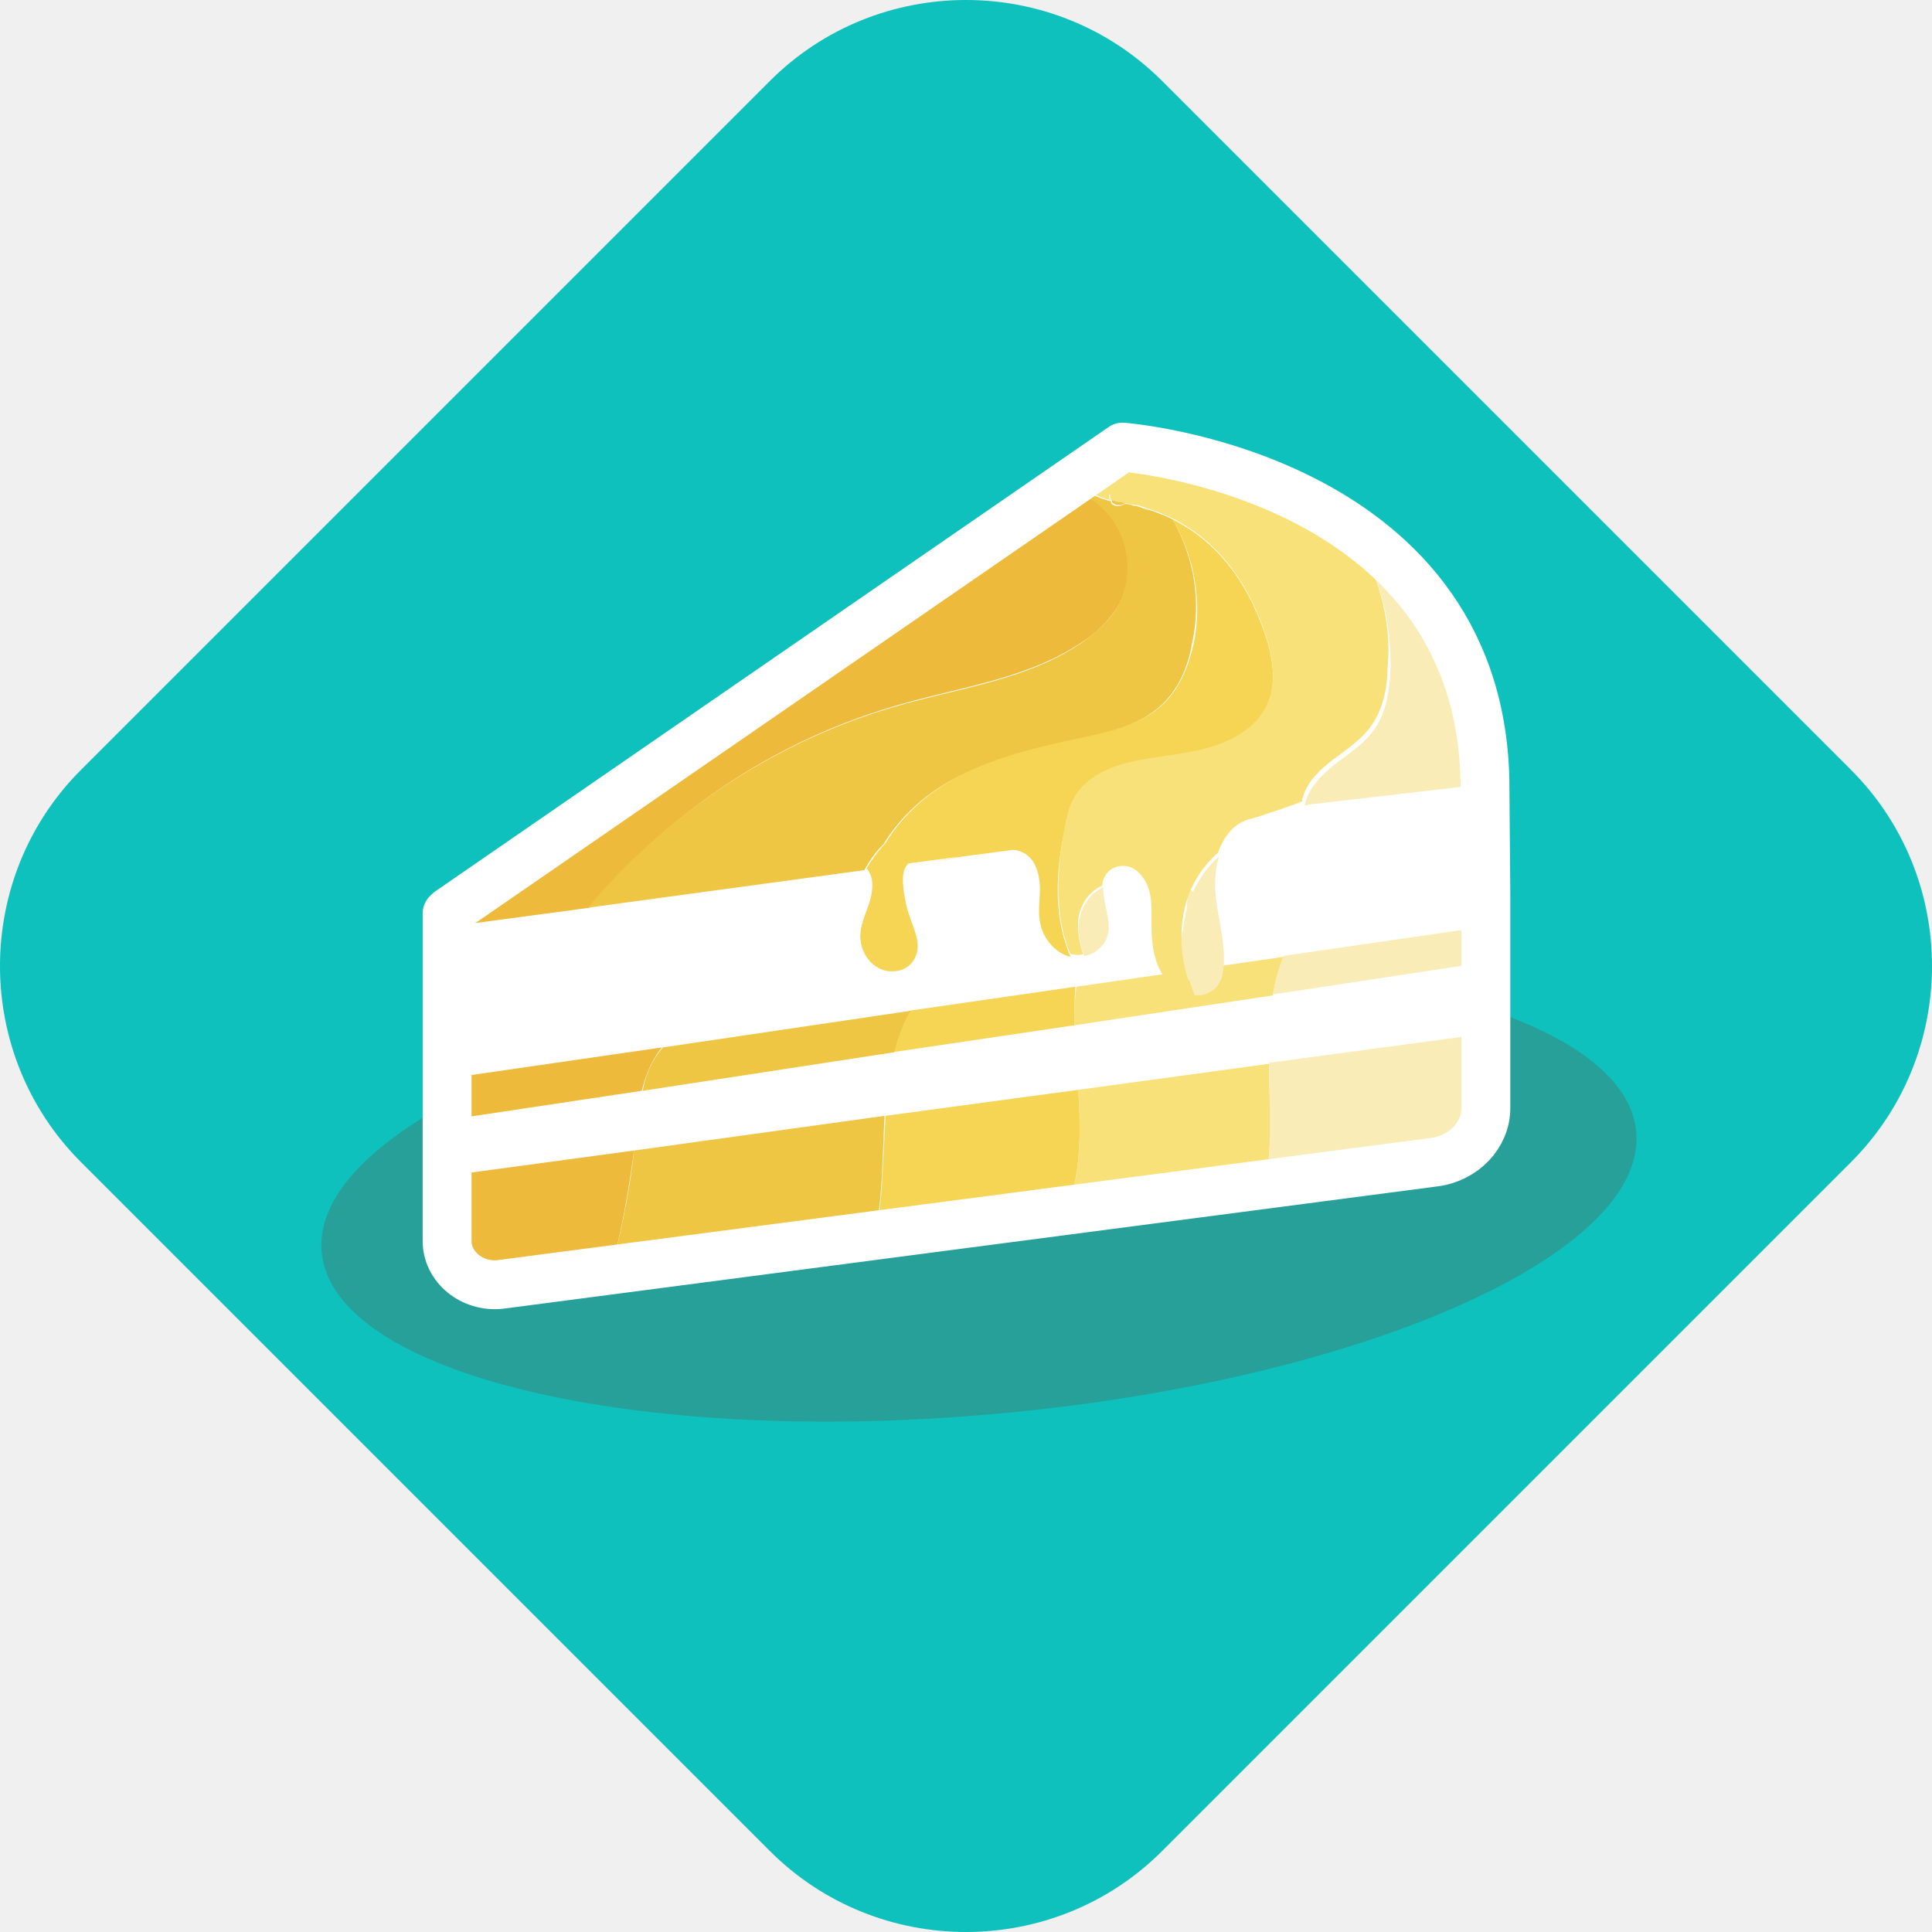
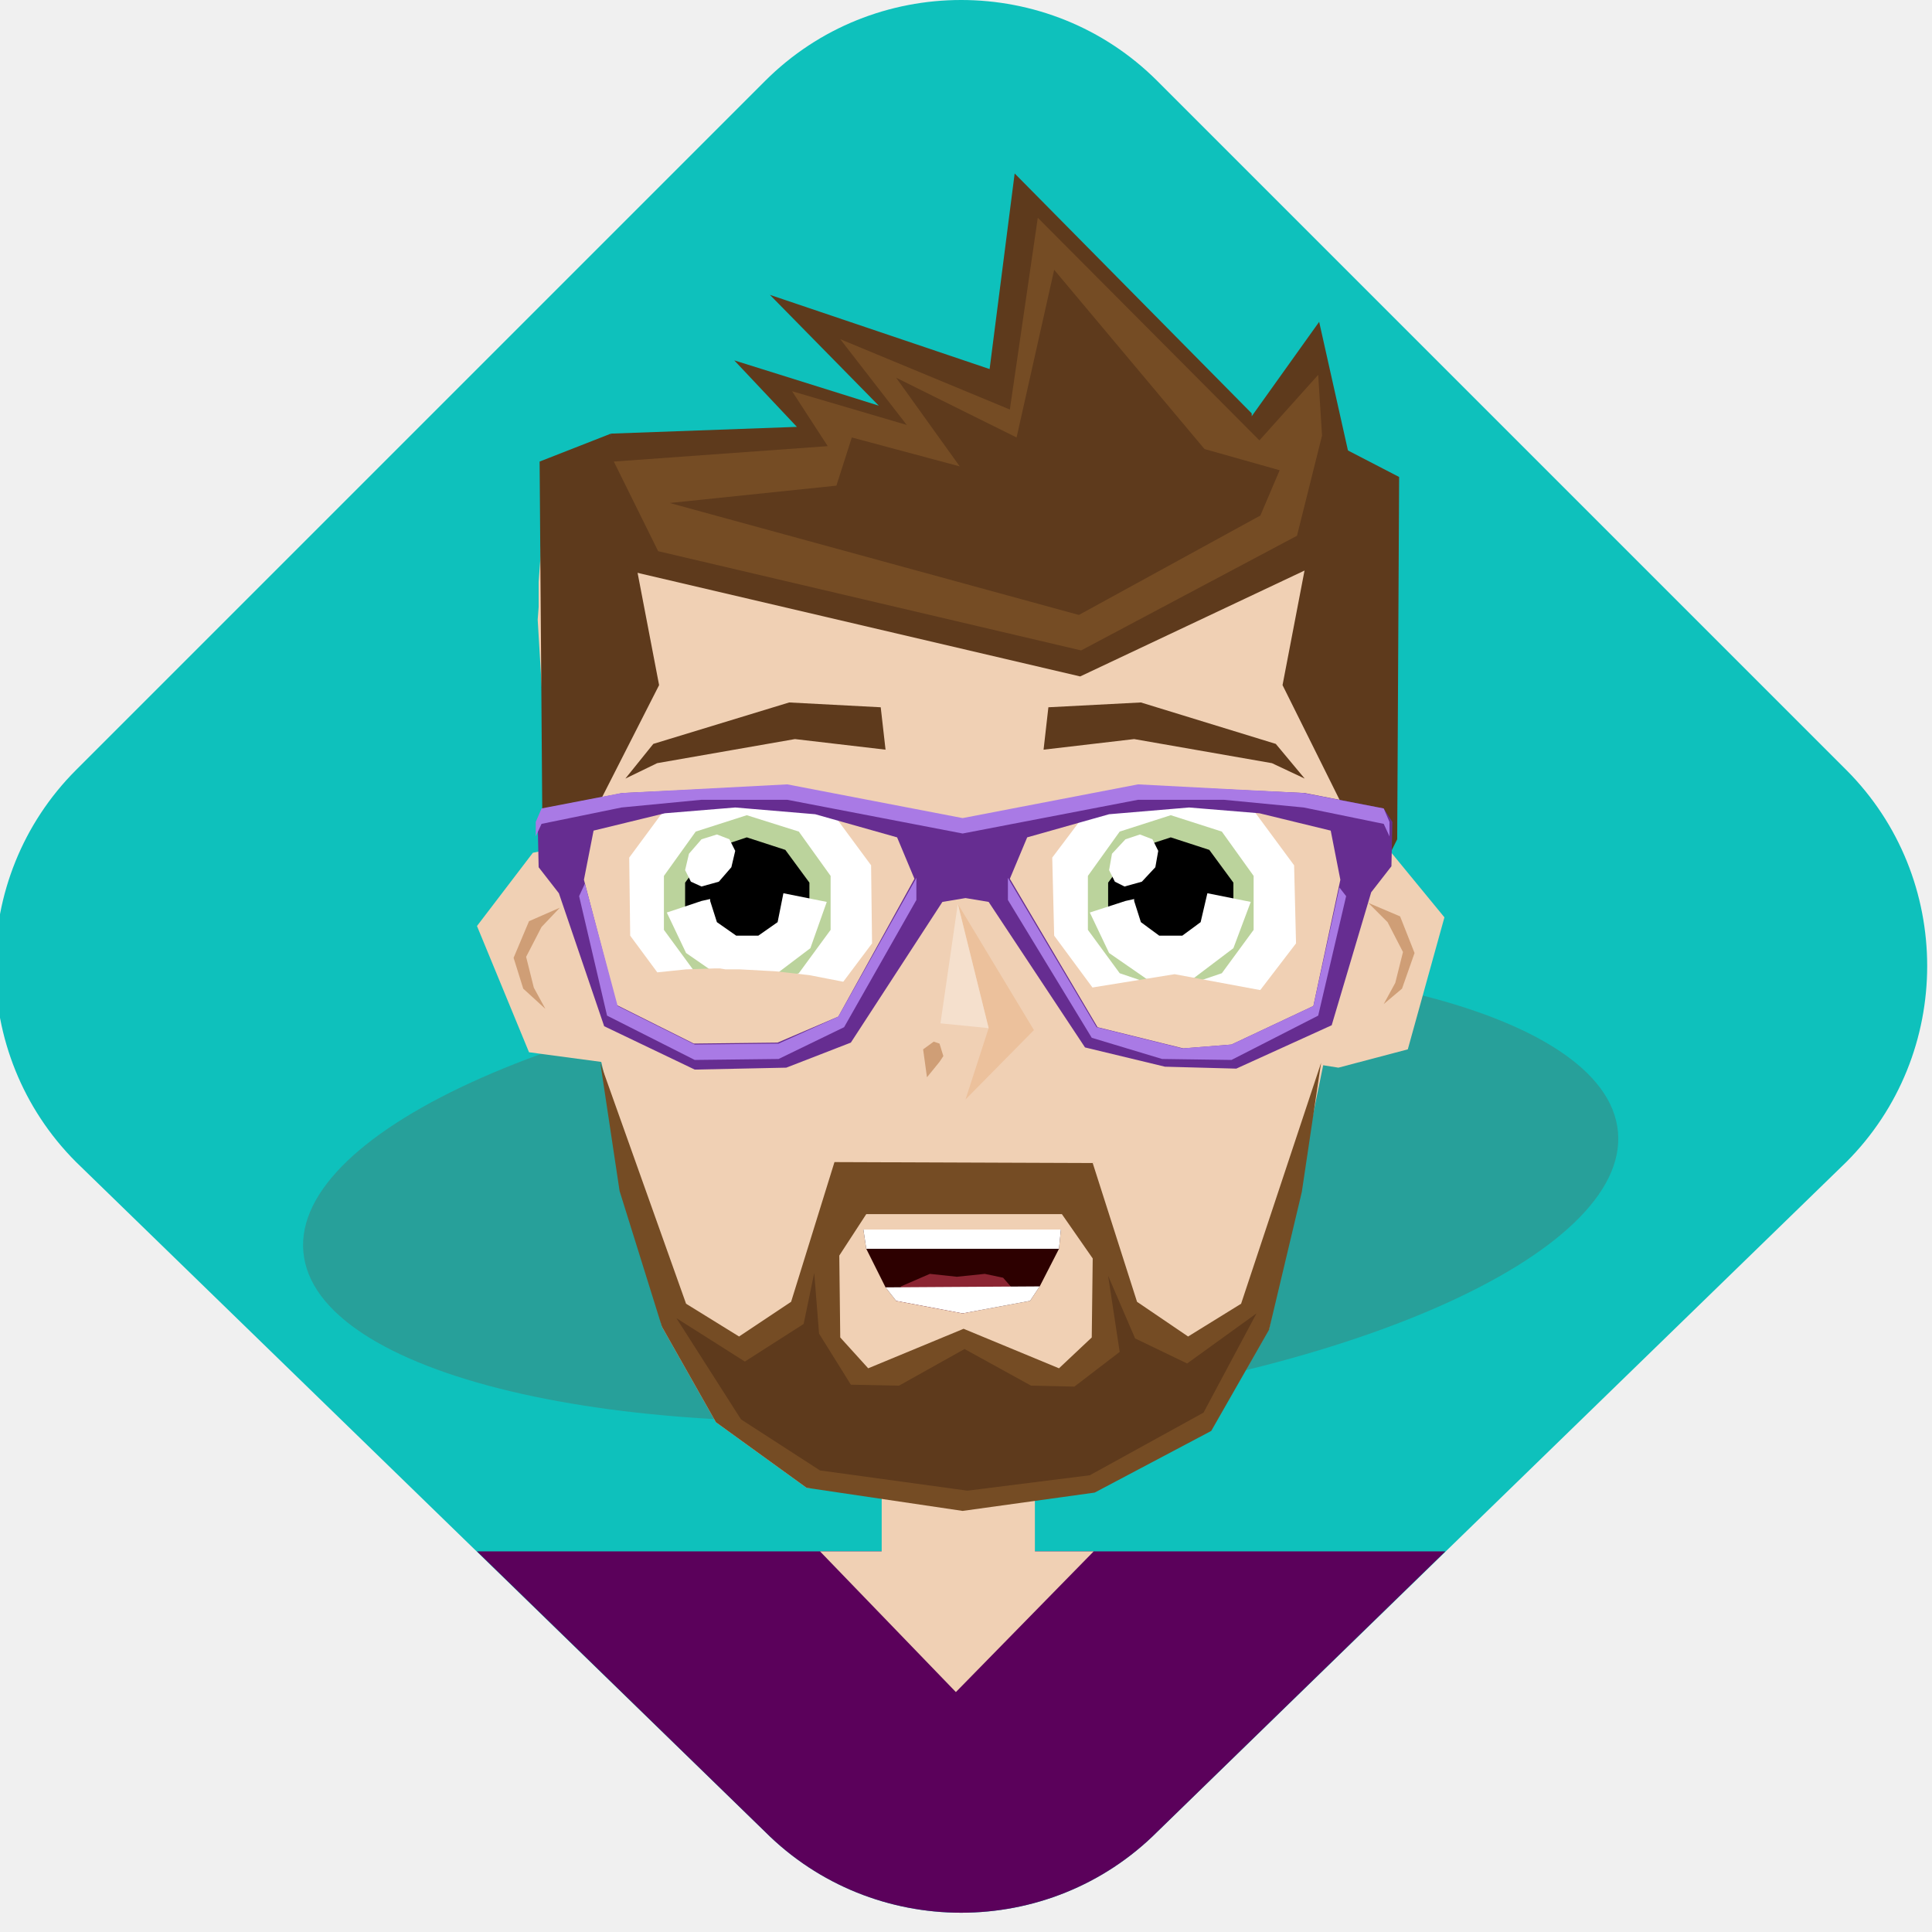
- <svg xmlns="http://www.w3.org/2000/svg" version="1.1" id="Layer_1" x="0px" y="0px" viewBox="0 0 200.5 200.5" enable-background="new 0 0 200.5 200.5" xml:space="preserve">
-   <path fill="#0EC1BC" d="M192.1,120.6l-71.5,71.5c-11.2,11.2-29.5,11.2-40.7,0L8.4,120.6c-11.2-11.2-11.2-29.5,0-40.7L79.9,8.4  c11.2-11.2,29.5-11.2,40.7,0l71.5,71.5C203.3,91.1,203.3,109.4,192.1,120.6z" />
-   <ellipse transform="matrix(0.9958 -9.115107e-02 9.115107e-02 0.9958 -10.8562 9.7731)" fill="#27A09A" cx="101.6" cy="123.7" rx="68.5" ry="23.1" />
-   <g>
-     <path fill="#FFFFFF" d="M153.4,80.8c-0.8-30.3-37.1-32.9-37.1-32.9L47.3,94l0,0l-0.2,0.2l0,1.8l0-1.8v11.2v7.4v3.9v5.3v4.8   c0,2.6,2.6,4.6,5.4,4.3l95.7-12.2c3-0.4,5.2-2.7,5.2-5.4v-4.7V102v-3.4v-6.4L153.4,80.8L153.4,80.8z" />
-     <g>
-       <path fill="#F9E17A" d="M131.7,110.4l-19.8,2.7c0.2,3.3,0.3,6.6-0.4,9.8c-0.1,0.3-0.1,0.5-0.2,0.8l20.3-2.9    c0.2-1.5,0.2-3.1,0.2-4.6C131.8,114.2,131.7,112.3,131.7,110.4z" />
-       <path fill="#F6D555" d="M111.9,113.1l-20,2.7c-0.2,3.6-0.3,7.2-0.7,10.7l20.1-2.8c0.1-0.3,0.1-0.5,0.2-0.8    C112.2,119.6,112.1,116.4,111.9,113.1z" />
-       <path fill="#EDBA3B" d="M47.3,121.9v5.3c0,2.9,2.5,5.1,5.4,4.7l11.1-1.6c0.9-3.6,1.5-7.2,2-10.9L47.3,121.9z" />
-       <path fill="#EFC643" d="M65.8,119.4c-0.4,3.7-1.1,7.3-2,10.9l27.3-3.8c0.5-3.5,0.5-7.1,0.7-10.7L65.8,119.4z" />
-       <path fill="#F9ECB7" d="M131.8,116.1c0,1.5,0,3.1-0.2,4.6l16.4-2.3c3-0.4,5.2-2.9,5.2-5.9v-5.1l-21.5,2.9    C131.7,112.3,131.8,114.2,131.8,116.1z" />
-       <path fill="#F9E17A" d="M111.5,106.4l20.6-3.1c0.2-1.4,0.6-2.7,1.1-4l-21.5,3.1C111.5,103.7,111.5,105,111.5,106.4z" />
-       <path fill="#F9ECB7" d="M132.1,103.2l21.1-3.2v-3.7l-20,2.9C132.7,100.5,132.3,101.9,132.1,103.2z" />
-       <path fill="#EDBA3B" d="M68.6,108.8c0,0,0.1-0.1,0.1-0.1l-21.4,3.1v4.3l19.3-2.9C67,111.6,67.6,110.1,68.6,108.8z" />
-       <path fill="#F6D555" d="M111.5,106.4c0-1.3,0-2.7,0.1-4l-17.3,2.5c-0.8,1.3-1.3,2.8-1.7,4.3L111.5,106.4z" />
-       <path fill="#EFC643" d="M66.7,113.2l26.1-4c0.4-1.5,0.9-3,1.7-4.3l-25.7,3.8c0,0-0.1,0.1-0.1,0.1C67.6,110.1,67,111.6,66.7,113.2z    " />
-       <g>
-         <path fill="none" d="M135.6,83.5l0.1,0C135.7,83.5,135.7,83.5,135.6,83.5z" />
-         <path fill="#F6D555" d="M135.7,83.5l-0.1,0C135.5,83.7,135.7,83.5,135.7,83.5z" />
-         <path fill="#F9ECB7" d="M123.4,92.1c1.2,1.3,1.8,3,2.2,4.7c0.3,1.2,0.5,2.6-0.1,3.7c-0.6,1.1-2.2,1.7-3.1,0.8     c-1-1-0.4-2.6,0.1-3.9c0.7-1.9,0.9-4.1,0.5-6.1" />
-         <path fill="#F9ECB7" d="M112,95.6c-0.2,1.2,0.1,2.4,0.5,3.6c0.6-0.1,1.1-0.3,1.5-0.7c2.1-1.7,0.4-4.4,0.5-6.4     C113.1,92.7,112.2,94.1,112,95.6z" />
-         <path fill="#F9ECB7" d="M123.4,93.6c-1.1,3.1-0.7,6.6,0.6,9.7c0.3,0,0.7,0,1-0.1c1.6-0.5,1.9-1.8,2-3c0.2-2.7-0.8-5.4-0.9-8.2     c0-1,0.1-2.1,0.4-3.1C125.1,90.1,124,91.8,123.4,93.6z" />
-         <path fill="#F9ECB7" d="M139.9,54.5c3,4.4,4.6,9.7,4.4,15.1c-0.1,2.3-0.5,4.6-1.9,6.4c-1.1,1.4-2.7,2.4-4.1,3.5     c-1.3,1.1-2.6,2.4-2.9,4.1c0.1,0,0.2-0.1,0.3-0.1c0.1,0,0.1,0,0.1,0l15.5-1.8c1-0.1,1.8-1,1.7-2     C152.2,67.5,146.6,59.6,139.9,54.5z" />
-         <path fill="#F6D555" d="M131.2,65.6c-1.9-5.5-5-9.4-9.5-11.7c2.2,3.8,3.1,8.4,2.2,12.8c-0.5,2.3-1.4,4.6-3.1,6.3     c-2.4,2.3-5.8,2.9-9,3.6c-4.7,1-9.5,2.1-13.6,4.7c-2.5,1.5-4.8,3.7-6.3,6.2c0,0,0,0,0,0c-0.1,0.1-0.1,0.1-0.2,0.2     c-0.7,0.8-1.3,1.6-1.8,2.5l0.1,0c0.7,0.9,0.6,2.1,0.3,3.2c-0.3,1.1-0.9,2.2-1,3.4c-0.2,1.9,1.2,4.1,3.4,4c0.9,0,1.8-0.5,2.2-1.3     c0.8-1.4,0-2.9-0.5-4.4c-0.4-1.1-0.6-2.3-0.7-3.5c0-0.7,0-1.5,0.6-2c0,0,0,0,0,0l5.3-0.7c-1,0.2-2,0.4-2.9,0.6l3.1-0.6l5.3-0.7     c0.4,0,0.7,0.1,1.1,0.3c1.2,0.6,1.6,2,1.7,3.2c0.1,1.3-0.2,2.6,0,3.8c0.2,1.7,1.5,3.4,3.2,3.8c-0.3-0.7-0.5-1.3-0.7-2     c-1-3.6-0.7-7.5,0.1-11.2c0.2-1.1,0.5-2.2,1-3.1c0.4-0.7,0.9-1.2,1.6-1.7c0.5-0.4,1-0.7,1.5-1c2.8-1.4,6-1.5,9.1-2     c3.1-0.6,6.3-1.9,7.7-4.7C132.6,71,132.1,68.1,131.2,65.6z" />
-         <path fill="none" d="M116.8,52.2C116.8,52.2,116.8,52.2,116.8,52.2c-0.2,0-0.3-0.1-0.5-0.1C116.5,52.2,116.6,52.2,116.8,52.2z" />
-         <path fill="none" d="M117.8,52.5c-0.3-0.1-0.6-0.2-1-0.2c0,0,0,0,0,0C117.1,52.3,117.4,52.4,117.8,52.5z" />
-         <path fill="none" d="M117.9,52.5c0.4,0.1,0.8,0.2,1.2,0.4C118.7,52.7,118.3,52.6,117.9,52.5z" />
-         <path fill="none" d="M119.2,52.9c0.9,0.3,1.7,0.6,2.5,1C120.9,53.5,120.1,53.2,119.2,52.9z" />
-         <path fill="#F9E17A" d="M115.2,51.3c0,0.2,0,0.4,0.1,0.6c0,0,0.1,0,0.1,0c0-0.2,0-0.3,0-0.5C115.3,51.4,115.3,51.3,115.2,51.3z" />
-         <path fill="#F9E17A" d="M139.9,54.5c-10.6-8.2-23.9-9.2-23.9-9.2l-1.2,0.9l-2.5,1.8l-2.5,1.8c1,0.2,1.9,0.4,2.9,0.7     c0.5,0.7,1.4,1.1,2.5,1.4c-0.1-0.2-0.1-0.4-0.1-0.6c0.1,0,0.1,0.1,0.2,0.1c0,0.2,0,0.3,0,0.5c0.3,0.1,0.6,0.1,0.9,0.2     c0.2,0,0.3,0.1,0.5,0.1c0.3,0.1,0.6,0.1,1,0.2c0.1,0,0.1,0,0.2,0c0.4,0.1,0.8,0.2,1.2,0.4c0,0,0,0,0.1,0c0.9,0.3,1.7,0.6,2.5,1     c0,0,0,0,0,0v0c4.5,2.3,7.6,6.2,9.5,11.7c0.9,2.5,1.4,5.4,0.2,7.8c-1.4,2.8-4.6,4.1-7.7,4.7c-3.1,0.6-6.3,0.7-9.1,2     c-1.2,0.6-2.4,1.5-3.1,2.7c-0.6,1-0.8,2.1-1,3.1c-0.7,3.7-1,7.6-0.1,11.2c0.2,0.7,0.4,1.4,0.7,2c0.2,0,0.4,0.1,0.7,0.1     c0.2,0,0.4,0,0.6-0.1c-0.4-1.2-0.6-2.4-0.5-3.6c0.2-1.5,1.1-2.9,2.5-3.5c0-0.6,0.3-1.2,0.8-1.6c0.8-0.6,2-0.6,2.8,0.1     c1.7,1.5,1.5,3.6,1.5,5.5c0,2.3,0.3,4.8,2.1,6.3c0.6,0.5,1.4,0.8,2.2,0.8c-1.3-3-1.6-6.5-0.6-9.7c0.6-1.8,1.7-3.5,3.2-4.8     c0.6-1.7,1.7-3.1,3.3-3.5c0.6-0.1,4.3-1.4,5.4-1.8c0.3-1.7,1.5-3,2.9-4.1c1.4-1.1,3-2.1,4.1-3.5c1.4-1.8,1.9-4.2,1.9-6.4     C144.5,64.3,142.9,58.9,139.9,54.5z" />
-         <path fill="#EFC643" d="M115.4,51.9c0,0.1,0,0.1,0,0.2c0.3,0.4,1,0.4,1.4,0.1c-0.2,0-0.3-0.1-0.5-0.1     C116,52.1,115.7,52,115.4,51.9z" />
-         <path fill="#EFC643" d="M117.8,52.5c0.1,0,0.1,0,0.2,0C117.9,52.5,117.8,52.5,117.8,52.5z" />
-         <polygon fill="#EFC643" points="121.7,53.9 121.7,53.9 121.7,53.9    " />
-         <path fill="#EFC643" d="M119.1,52.9C119.2,52.9,119.2,52.9,119.1,52.9C119.2,52.9,119.2,52.9,119.1,52.9z" />
-         <path fill="#EDBA3B" d="M93.8,73c6.4-1.8,13.2-2.7,18.7-6.5c1.5-1,2.8-2.3,3.7-3.9c1.3-2.5,1.2-5.8-0.3-8.2     c-1.4-2.3-3.9-3.9-6.6-4.2L48.9,94.8c-0.4,0.3-0.2,1,0.4,1l11.9-1.6C69.6,84,81.1,76.5,93.8,73z" />
-         <path fill="#EFC643" d="M121.7,53.9C121.7,53.9,121.7,53.9,121.7,53.9c-0.8-0.4-1.6-0.7-2.5-1c0,0,0,0-0.1,0     c-0.4-0.1-0.8-0.3-1.2-0.4c-0.1,0-0.1,0-0.2,0c-0.3-0.1-0.6-0.2-1-0.2c-0.4,0.3-1.1,0.3-1.4-0.1c0-0.1,0-0.1,0-0.2     c0,0-0.1,0-0.1,0c0,0,0,0.1,0,0.1c0,0,0-0.1,0-0.1c-1.1-0.3-2-0.6-2.5-1.4c-1-0.3-1.9-0.5-2.9-0.7l-0.6,0.4     c2.7,0.3,5.2,1.9,6.6,4.2c1.5,2.5,1.6,5.7,0.3,8.2c-0.8,1.6-2.2,2.8-3.7,3.9c-5.4,3.8-12.3,4.7-18.7,6.5     c-12.7,3.5-24.2,11-32.7,21.1l28.7-3.9c0.5-0.9,1.1-1.8,1.8-2.5c0.1-0.1,0.1-0.1,0.2-0.2c1.5-2.5,3.8-4.7,6.3-6.2     c4.1-2.5,8.9-3.7,13.6-4.7c3.2-0.7,6.6-1.3,9-3.6c1.7-1.6,2.7-3.9,3.1-6.3C124.7,62.4,123.9,57.8,121.7,53.9z" />
-       </g>
-     </g>
-     <path fill="none" stroke="#FFFFFF" stroke-width="5.074" stroke-linecap="round" stroke-linejoin="round" stroke-miterlimit="10" d="   M154.1,80.8c-0.8-31.6-37.6-34.4-37.6-34.4L46.6,94.6l0,0l-0.2,0.2l0,0l0,0v11.7v7.7v4.1v5.5v5c0,2.7,2.6,4.8,5.5,4.5l97-12.7   c3-0.4,5.3-2.8,5.3-5.6v-4.9v-7v-3.5v-6.7L154.1,80.8L154.1,80.8z" />
-   </g>
+ <svg xmlns="http://www.w3.org/2000/svg" version="1.1" id="Layer_1" x="0px" y="0px" viewBox="0 0 200.5 200.5" style="enable-background:new 0 0 200.5 200.5;" xml:space="preserve">
+   <style type="text/css">
+ 	.st0{fill:#0EC1BC;}
+ 	.st1{fill:#27A09A;}
+ 	.st2{fill:#5B015B;}
+ 	.st3{fill:#F0D0B4;}
+ 	.st4{fill:#CF9E76;}
+ 	.st5{fill:#5E3A1C;}
+ 	.st6{fill:#754C24;}
+ 	.st7{fill:#FFFFFF;}
+ 	.st8{fill:#BBD39C;}
+ 	.st9{fill:#ECC19C;}
+ 	.st10{fill:#F5E0CD;}
+ 	.st11{fill:#662D91;}
+ 	.st12{fill:#A97AE5;}
+ 	.st13{fill:#2D0000;}
+ 	.st14{fill:#8B2532;}
+ </style>
+   <path class="st0" d="M191.6,120.6l-71.5,69.5c-11.2,11.2-29.5,11.2-40.7,0L7.9,120.6c-11.2-11.2-11.2-29.5,0-40.7L79.4,8.4c11.2-11.2,29.5-11.2,40.7,0l71.5,71.5C202.8,91.1,202.8,109.4,191.6,120.6z" />
+   <ellipse transform="matrix(0.9958 -9.115443e-02 9.115443e-02 0.9958 -10.86 9.6047)" class="st1" cx="99.7" cy="123.7" rx="68.5" ry="23.1" />
+   <path class="st2" d="M79.4,190.1c11.2,11.2,29.5,11.2,40.7,0L150,161H49.5L79.4,190.1z" />
+   <rect x="91.5" y="137.6" class="st3" width="15.9" height="27" />
+   <polygon class="st3" points="99.2,175.6 85.1,161 113.5,161" />
+   <polygon class="st3" points="146.1,108.9 138.9,110.8 135.7,110.3 133,108.8 131,106.4 129.9,103.4 129.6,100.2 130.2,96.6 131.8,93.3 134.2,90.5 137.4,88.5 144.4,88.5 149.9,95.2" />
+   <polygon class="st4" points="144.8,102 143.6,104.2 145.5,102.6 146.8,98.9 145.3,95.1 142,93.7 144,95.7 145.6,98.8" />
+   <polygon class="st3" points="70.1,100.2 69.7,103.5 68.3,106.5 66,108.8 63.1,110.3 54.9,109.2 49.5,96.1 55.3,88.5 58.7,87.8 62.3,88.5 65.5,90.5 67.9,93.3 69.5,96.6" />
+   <polygon class="st4" points="55.4,102.5 56.6,104.7 54.3,102.6 53.3,99.4 54.9,95.6 58.1,94.2 56.2,96.2 54.6,99.3" />
+   <polygon class="st3" points="55.8,64.3 55.9,63 55.9,61.7 55.9,60.4 56,59 56.1,57.7 56.1,57.6 56.1,57.4 56.1,57.2 56.1,57.1 56.1,56.9 56.4,54.9 57.2,53.1 58.5,51.5 60,50.2 61.8,49.2 69.5,48.6 77.2,47.9 84.9,47.2 92.6,46.6 100.4,46.1 108.7,46.3 117.1,46.6 125.5,47 133.9,47.6 141.9,49.5 142.8,52.7 143.4,55.8 143.7,59.1 143.9,62.3 144,65.5 143.2,78.7 141.2,91.8 138.5,104.8 131.7,137.9 125.7,148.4 113.6,154.8 99.9,155.7 83.7,154.4 74.3,147.6 68.7,137.7 61,104.1 58.5,91 56.6,77.7" />
+   <polygon class="st5" points="133.1,71.1 136.9,51.3 139.6,46.6 145.2,49.5 145,87.1 144.3,88.5 141.8,88.6" />
+   <polygon class="st5" points="59.7,88.2 56.3,87.6 56,47.9 63.4,45 68.4,71.1" />
+   <polygon class="st5" points="136.9,33.4 129.9,43.2 129.9,43.1 129.9,43 129.9,43 129.9,42.9 129.9,42.9 105.3,18 102.7,38.3 79.9,30.6 91.2,42.1 76.2,37.4 82.7,44.3 63.4,45 65.1,59.2 112.1,70.2 137.1,58.4 139.9,46.8" />
+   <polygon class="st6" points="63.7,47.9 63.7,47.9 63.7,47.9 63.7,47.9 63.7,47.9 63.7,47.9 85.9,46.3 82.2,40.6 94.1,44.1 87.2,35.2 104.8,42.5 107.7,22.6 130.7,45.7 136.8,38.9 137.2,45.2 134.6,55.6 112.2,67.5 68.3,57.2" />
+   <polygon class="st5" points="99.6,48.4 93,39.2 105.5,45.4 109.4,28 125,46.6 132.8,48.8 132.8,48.8 132.8,48.8 130.8,53.5 112,63.8 112,63.8 112,63.8 111.9,63.8 111.9,63.8 69.5,52.2 86.8,50.4 88.4,45.4" />
+   <path class="st6" d="M137.1,110.3l-8.3,25l-5.5,3.4l-5.3-3.6l-4.6-14.4l-26.8-0.1l-4.5,14.5l-5.4,3.6l-5.5-3.4l-8.9-25l2,13.3l4.4,14.1l5.6,9.9l9.4,6.8l16.2,2.4l13.7-1.9l12.1-6.4l6-10.5l3.4-14.3L137.1,110.3z M87.1,130.3l2.8-4.3l20.3,0l3.2,4.6l-0.1,8.2l-3.4,3.2l-9.9-4.1l-9.9,4.1l-2.9-3.2L87.1,130.3z" />
+   <polygon class="st5" points="100.4,154.7 85.1,152.6 76.9,147.3 70.2,136.8 77.3,141.3 83.4,137.4 84.5,132.1 85,138.4 88.3,143.7 93.3,143.8 100.1,140 107,143.8 111.5,143.9 116.2,140.3 115,132.4 117.8,138.9 123.2,141.5 130.4,136.3 124.9,146.6 113.1,153.1" />
+   <polygon class="st7" points="114.1,82.5 121.9,82.6 129.5,83.3 134.3,89.8 134.5,97.9 129.6,104.3 114.2,103.6 109.4,97.1 109.2,89" />
+   <polygon class="st8" points="112.9,96.5 116.2,101 121.5,102.8 126.8,101 130.1,96.5 130.1,90.9 126.8,86.3 121.5,84.6 116.2,86.3 112.9,90.9" />
+   <polygon points="115,95.8 117.5,99.2 121.5,100.5 125.5,99.2 128,95.8 128,91.6 125.5,88.2 121.5,86.9 117.5,88.2 115,91.6" />
+   <polygon class="st7" points="125.3,92.7 124.6,95.7 122.7,97.1 120.3,97.1 118.4,95.7 117.7,93.5 117.7,93.4 117.7,93.3 116.8,93.5 113.1,94.7 115.1,98.9 119,101.6 123.9,101.5 128,98.4 129.8,93.6" />
+   <polygon class="st7" points="118.3,86.6 119.6,87.1 120.2,88.3 119.9,90 118.5,91.5 116.7,92 115.7,91.5 115.1,90.3 115.4,88.6 116.8,87.1" />
+   <polygon class="st7" points="70.1,82.5 78,82 85.6,83.3 90.4,89.8 90.5,97.9 85.7,104.3 70.2,103.6 65.4,97.1 65.3,89" />
+   <polygon class="st8" points="68.9,96.5 72.2,101 77.5,102.8 82.9,101 86.2,96.5 86.2,90.9 82.9,86.3 77.5,84.6 72.2,86.3 68.9,90.9" />
+   <polygon points="71.1,95.8 73.6,99.2 77.5,100.5 81.5,99.2 84,95.8 84,91.6 81.5,88.2 77.5,86.9 73.6,88.2 71.1,91.6" />
+   <polygon class="st7" points="81.3,92.7 80.7,95.7 78.7,97.1 76.4,97.1 74.4,95.7 73.7,93.5 73.7,93.4 73.7,93.3 72.8,93.5 69.2,94.7 71.2,98.9 75.1,101.6 80,101.5 84.1,98.4 85.8,93.6" />
+   <polygon class="st7" points="74.4,86.6 75.7,87.1 76.3,88.3 75.9,90 74.6,91.5 72.8,92 71.7,91.5 71.1,90.3 71.5,88.6 72.8,87.1" />
+   <polygon class="st3" points="92.5,106.5 90.8,103.4 87.6,101.9 84,101.2 80.5,100.8 76.8,100.6 76.3,100.6 75.8,100.6 75.3,100.6   74.7,100.5 74.2,100.5 71.2,100.6 68.3,100.9 65.4,101.6 62.9,103.1 61.9,105.8 62,107.3 62.5,108.7 63.1,110 63.8,111.3 64.6,112.5 66.7,112 68.8,111.6 70.9,111.3 73.1,111.2 75.2,111.2 78,111.2 80.9,111.5 83.7,111.9 86.4,112.5 89.1,113.4 90,112.1 90.9,110.8 91.7,109.5 92.2,108" />
+   <polygon class="st3" points="135.9,103.7 121.9,101.1 108.3,103.3 109.6,113 121.9,111.7 134.1,113.9" />
+   <polygon class="st9" points="99.4,93.8 102.6,106.7 100.2,114.1 107.3,106.9" />
+   <polygon class="st4" points="97.9,109.6 97.5,110.2 96.2,111.8 95.8,108.9 96.9,108.1 97.5,108.3" />
+   <polygon class="st10" points="102.6,106.7 97.6,106.2 99.4,93.8" />
+   <polygon class="st5" points="81.9,72.9 67.8,77.2 64.9,80.8 68.2,79.2 82.5,76.7 91.9,77.8 91.4,73.4" />
+   <polygon class="st5" points="118.4,72.9 132.4,77.2 135.4,80.8 132,79.2 117.7,76.7 108.3,77.8 108.8,73.4" />
+   <path class="st11" d="M143.6,83.9l-8.2-1.6l-17.2-0.8l-18.2,3.5l-18.2-3.5l-17.2,0.8l-8.2,1.6l-0.6,1.5l0.1,4.6l2.1,2.7l4.7,13.8  l9.4,4.5l9.5-0.2l6.7-2.6l9.5-14.6l2.4-0.4l2.4,0.4l10,15.1l8.3,2l7.4,0.2l9.9-4.5l4.1-13.8l2.1-2.7l0.1-4.6L143.6,83.9zM87,105.5l-6.3,2.7l-8.7,0.1l-8-4l-3.4-13l1-5.1l7.4-1.8l7.3-0.6l8.3,0.7l8.5,2.4l1.8,4.3L87,105.5z M136.3,104.4l-8.5,4l-5,0.4l-8.9-2.2l-9.1-15.4l1.8-4.3l8.5-2.4l8.3-0.7l7.3,0.6l7.4,1.8l1,5.1L136.3,104.4z" />
+   <polygon class="st12" points="56.2,85.5 64.5,83.8 72.8,83 81.7,83 99.9,86.5 118.1,83 127,83 135.3,83.8 143.6,85.5 144.2,86.8 144.2,85.3 143.6,83.9 135.3,82.3 118.1,81.4 99.9,84.9 81.7,81.4 64.5,82.3 56.2,83.9 55.6,85.3 55.6,86.8" />
+   <polygon class="st12" points="63,105.4 72.1,110 80.8,109.9 87.6,106.6 95.1,93.4 95.1,91.1 87,105.5 80.8,108.3 72.1,108.4 64.1,104.4 60.7,91.7 60.1,93" />
+   <polygon class="st12" points="113.3,107.7 120.6,109.9 127.8,110 136.8,105.4 139.7,93 139,92.1 136.3,104.4 127.8,108.4 122.7,108.8 113.8,106.6 104.6,91.1 104.6,93.4" />
+   <polygon class="st13" points="89.6,127.6 110.1,127.6 109.9,129.6 107.9,133.5 106.9,135 99.9,136.3 93,135 91.9,133.6 89.9,129.6" />
+   <polygon class="st14" points="105.5,134.2 104.1,132.6 102.2,132.2 99.3,132.5 96.5,132.2 93.5,133.5 93,135 99.9,136.3 105.3,135.2" />
+   <polygon class="st7" points="91.9,133.6 93,135 99.9,136.3 106.9,135 107.9,133.5" />
+   <polygon class="st7" points="89.6,127.6 89.9,129.6 109.9,129.6 110.1,127.6" />
</svg>
